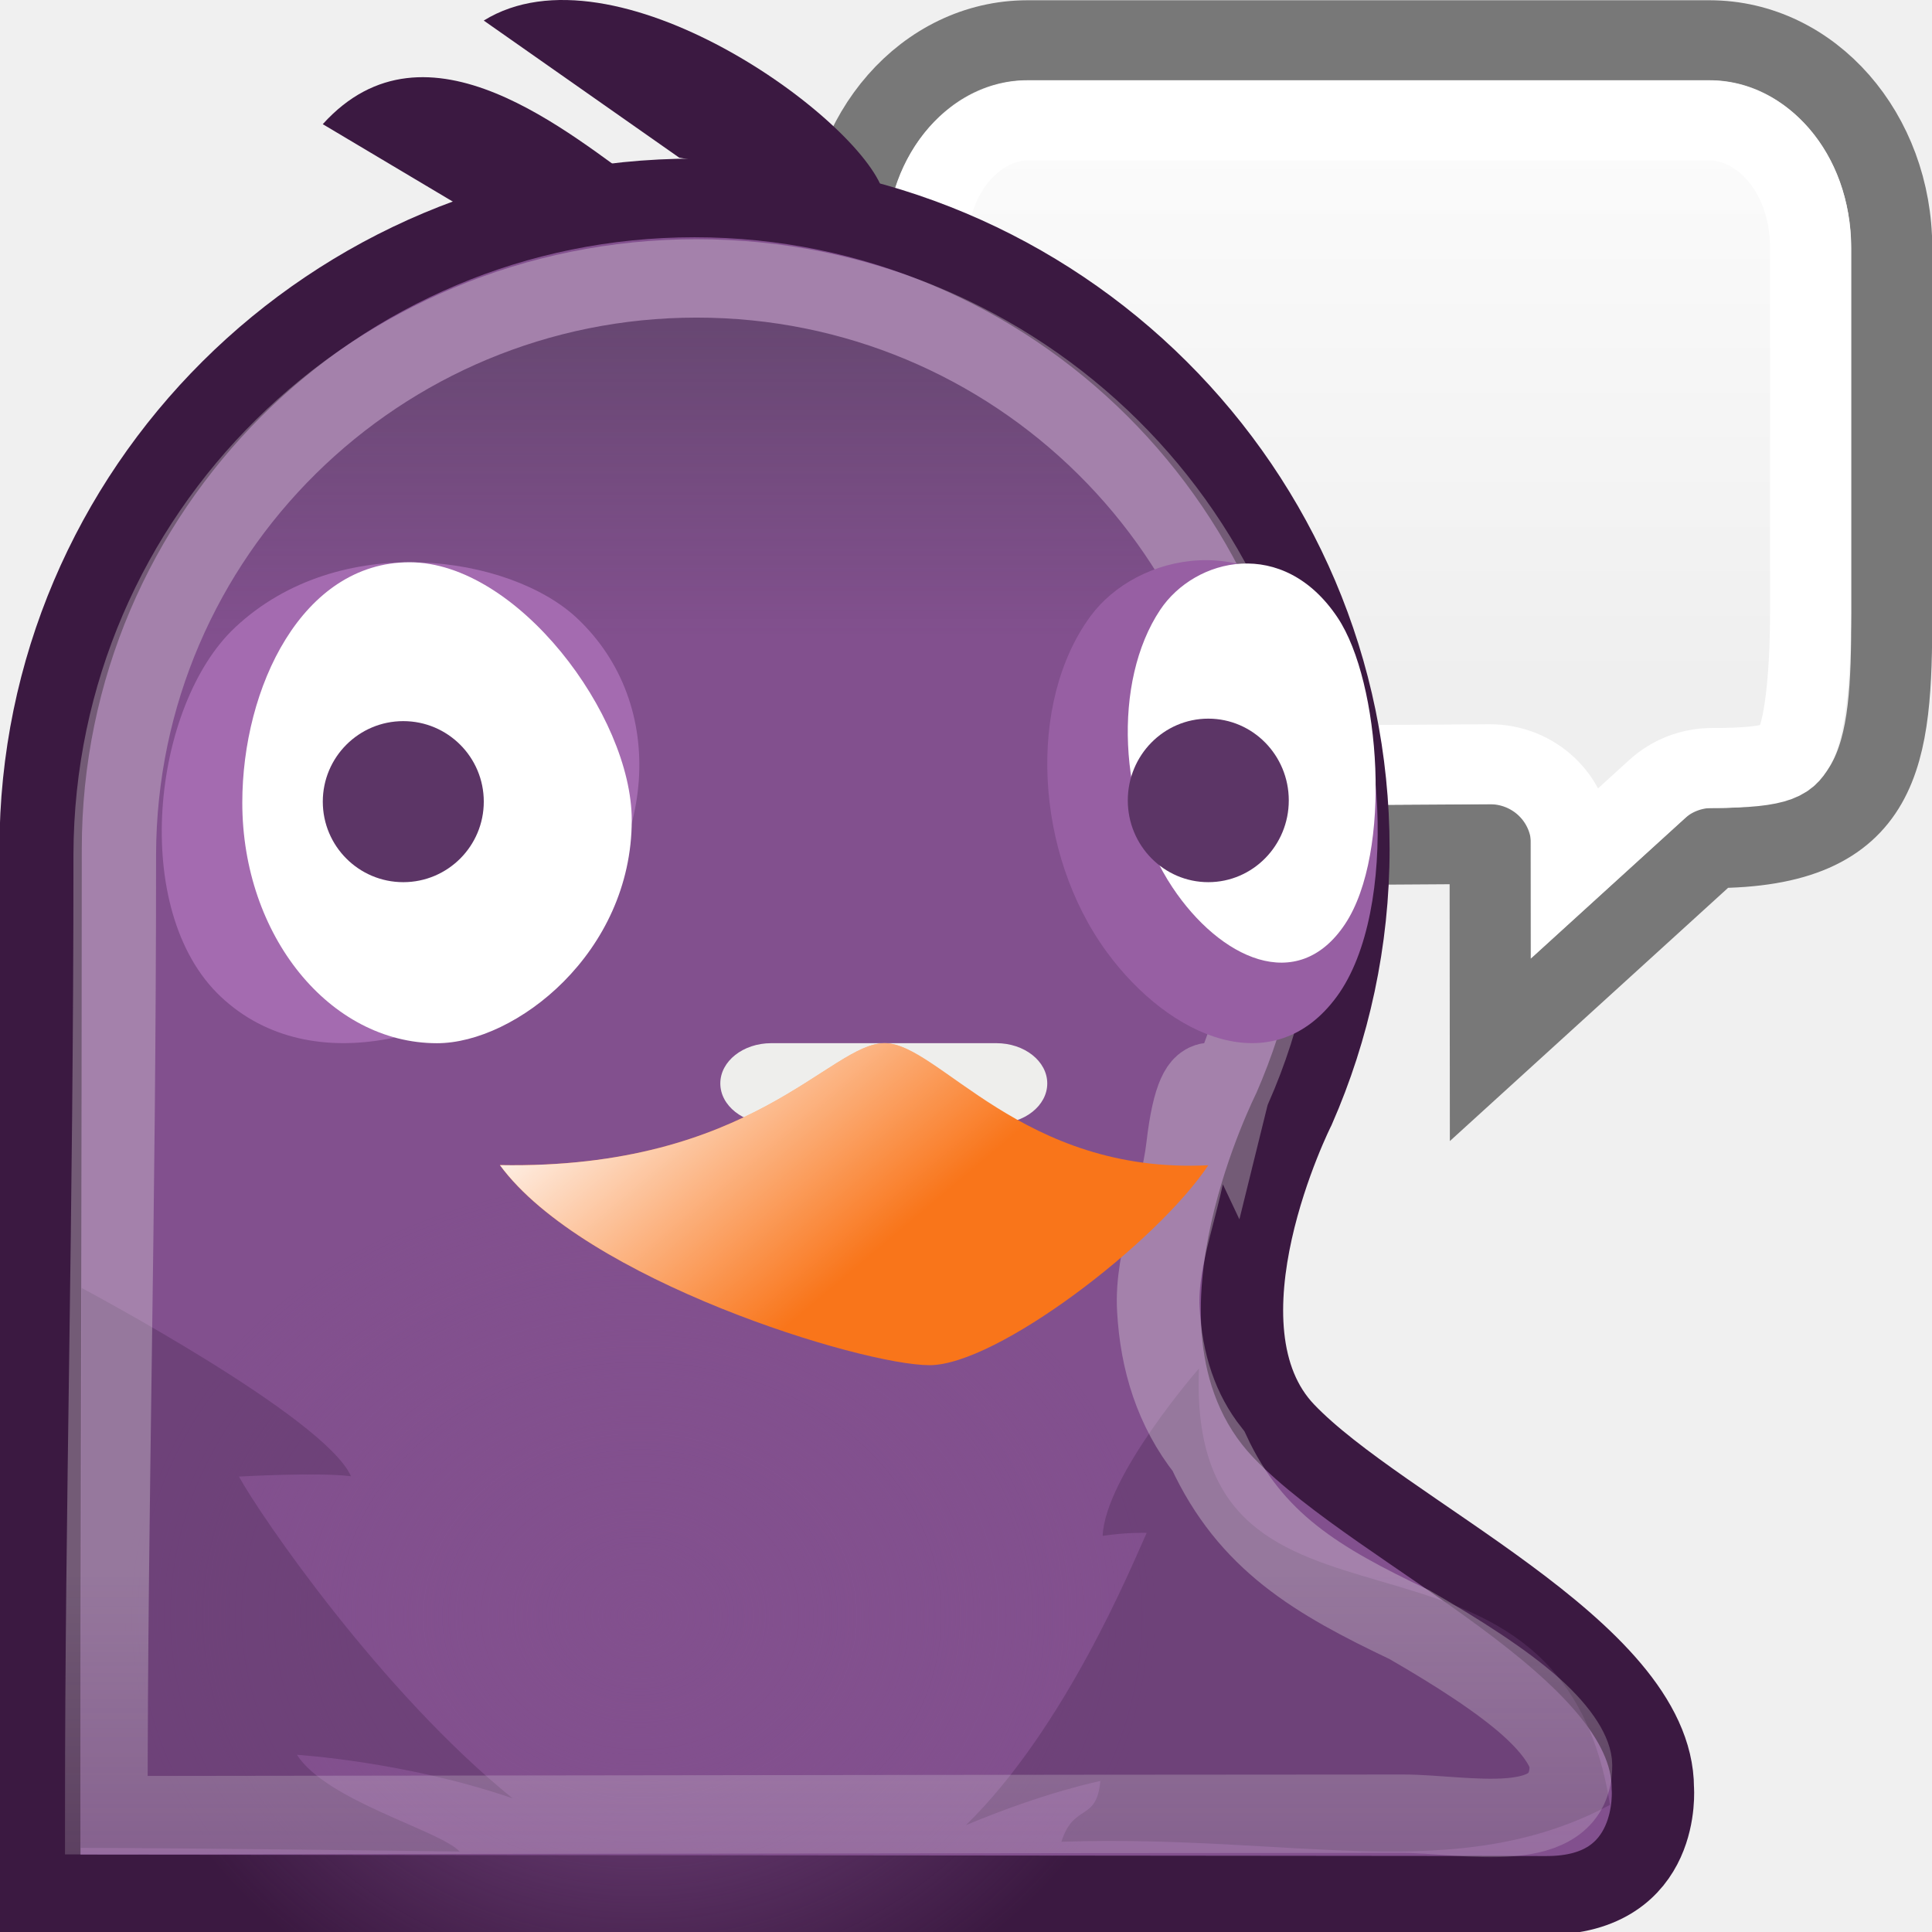
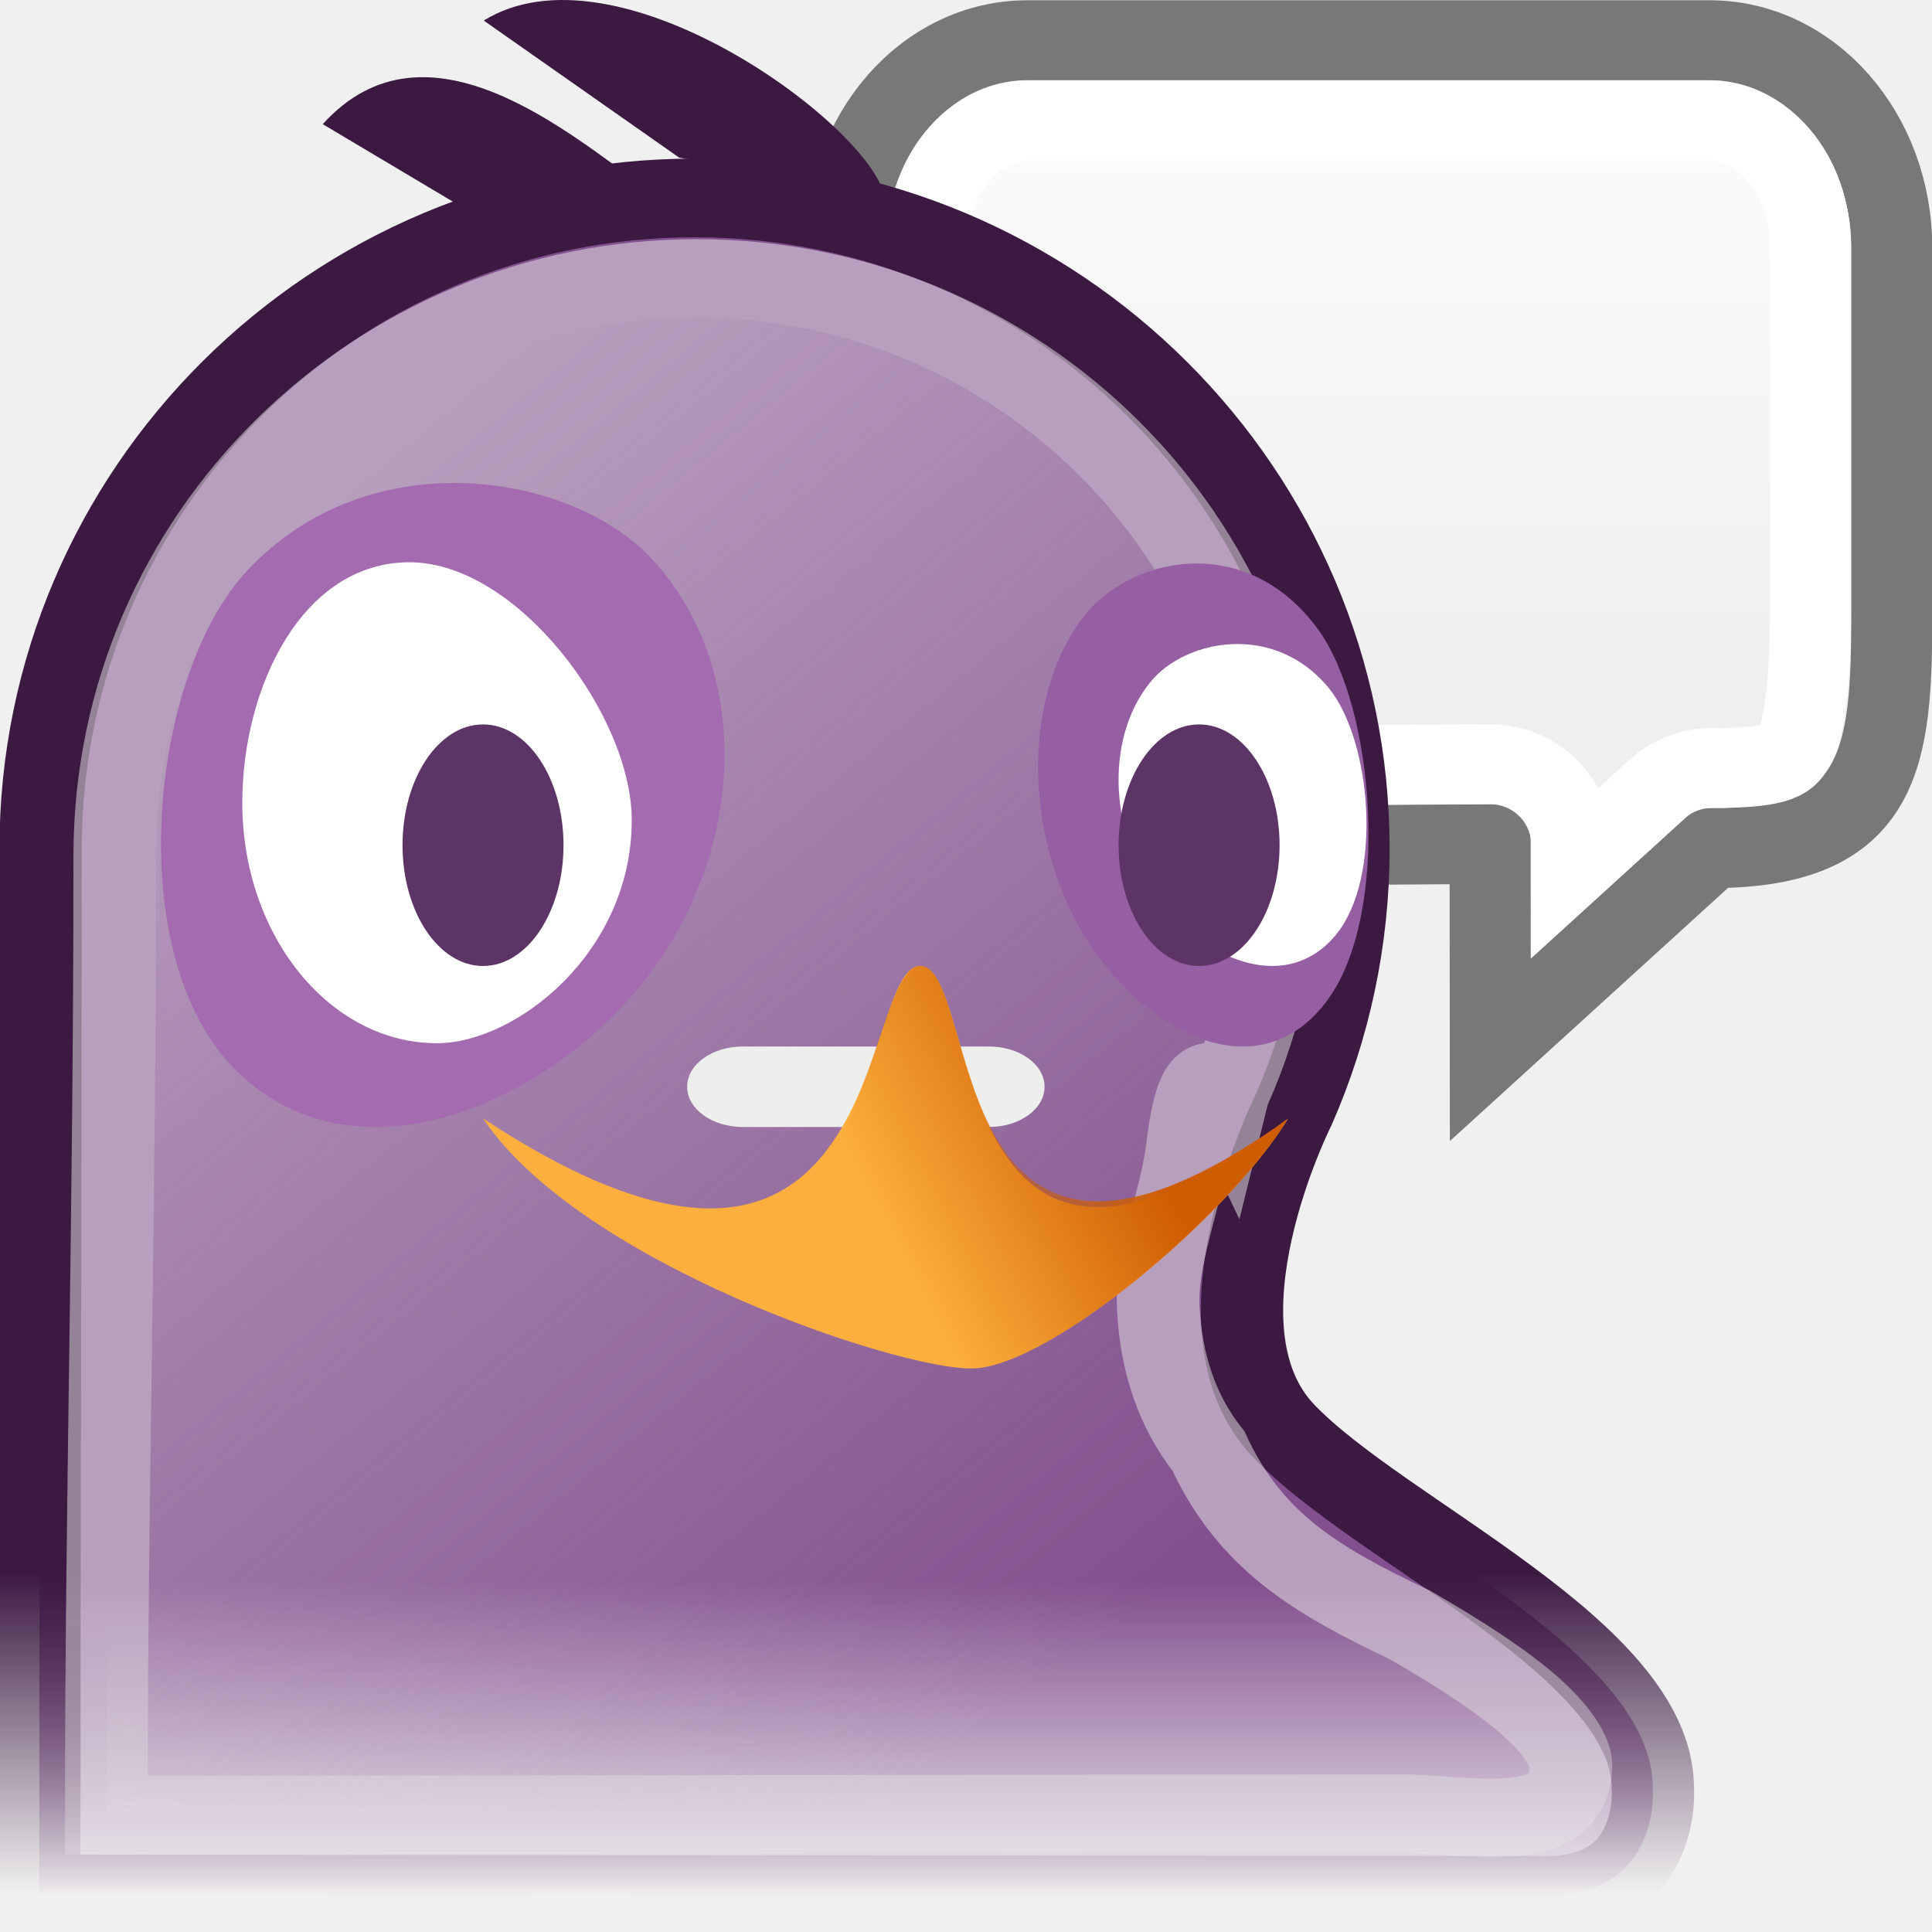
<svg xmlns="http://www.w3.org/2000/svg" xmlns:xlink="http://www.w3.org/1999/xlink" width="24" height="24" id="svg4345" version="1.0">
  <defs id="defs4347">
+     <linearGradient id="linearGradient3124">
+       <stop style="stop-color:#3b1941;stop-opacity:1;" offset="0" id="stop3126" />
+       <stop style="stop-color:#3b1941;stop-opacity:0;" offset="1" id="stop3128" />
+     </linearGradient>
+     <linearGradient id="linearGradient3116">
+       <stop style="stop-color:#82508e;stop-opacity:1;" offset="0" id="stop3118" />
+       <stop style="stop-color:#82508e;stop-opacity:0;" offset="1" id="stop3120" />
+     </linearGradient>
+     <linearGradient id="linearGradient3108">
+       <stop style="stop-color:#eeeeec;stop-opacity:1;" offset="0" id="stop3110" />
+       <stop style="stop-color:#eeeeec;stop-opacity:0;" offset="1" id="stop3112" />
+     </linearGradient>
    <linearGradient id="linearGradient5438">
      <stop style="stop-color:white;stop-opacity:1;" offset="0" id="stop5440" />
      <stop style="stop-color:white;stop-opacity:0;" offset="1" id="stop5442" />
    </linearGradient>
    <linearGradient id="linearGradient6817">
      <stop style="stop-color:white;stop-opacity:1;" offset="0" id="stop6819" />
      <stop style="stop-color:white;stop-opacity:0;" offset="1" id="stop6821" />
    </linearGradient>
    <linearGradient id="linearGradient6537">
      <stop style="stop-color:white;stop-opacity:1;" offset="0" id="stop6539" />
      <stop style="stop-color:white;stop-opacity:0;" offset="1" id="stop6541" />
    </linearGradient>
    <linearGradient id="linearGradient6506">
      <stop style="stop-color:#eeeeec;stop-opacity:1;" offset="0" id="stop6508" />
      <stop style="stop-color:#eeeeec;stop-opacity:0;" offset="1" id="stop6510" />
-     </linearGradient>
-     <linearGradient id="linearGradient5304">
-       <stop style="stop-color:#2e3436;stop-opacity:1;" offset="0" id="stop5306" />
-       <stop style="stop-color:#2e3436;stop-opacity:0;" offset="1" id="stop5308" />
-     </linearGradient>
-     <linearGradient id="linearGradient5280">
-       <stop style="stop-color:#82508e;stop-opacity:1;" offset="0" id="stop5282" />
-       <stop style="stop-color:#82508e;stop-opacity:0;" offset="1" id="stop5284" />
    </linearGradient>
    <linearGradient id="linearGradient2804">
      <stop style="stop-color:black;stop-opacity:0;" offset="0" id="stop2806" />
      <stop id="stop2812" offset="0.5" style="stop-color:black;stop-opacity:1;" />
      <stop style="stop-color:black;stop-opacity:0;" offset="1" id="stop2808" />
    </linearGradient>
    <radialGradient xlink:href="#linearGradient25546" id="radialGradient25572" gradientUnits="userSpaceOnUse" gradientTransform="matrix(1,0,0,0.994693,0,4.16407e-2)" cx="7.884" cy="1.51" fx="7.884" fy="1.51" r="8.488" />
    <radialGradient xlink:href="#linearGradient25546" id="radialGradient25568" gradientUnits="userSpaceOnUse" gradientTransform="matrix(1,0,0,0.994693,0,4.16407e-2)" cx="7.884" cy="0.145" fx="7.884" fy="0.145" r="8.488" />
    <linearGradient id="linearGradient25546">
      <stop style="stop-color:white;stop-opacity:1;" offset="0" id="stop25548" />
      <stop style="stop-color:white;stop-opacity:0;" offset="1" id="stop25550" />
    </linearGradient>
    <radialGradient xlink:href="#linearGradient25546" id="radialGradient25554" cx="7.884" cy="2.624" fx="7.884" fy="2.624" r="8.488" gradientTransform="matrix(1.131317,0,0,1.125313,-1.035262,-0.301139)" gradientUnits="userSpaceOnUse" />
    <linearGradient id="linearGradient3800">
      <stop style="stop-color:#f4d9b1;stop-opacity:1;" offset="0" id="stop3802" />
      <stop style="stop-color:#df9725;stop-opacity:1;" offset="1" id="stop3804" />
    </linearGradient>
-     <radialGradient xlink:href="#linearGradient5280" id="radialGradient5286" cx="15.005" cy="39.809" fx="15.005" fy="39.809" r="9.723" gradientTransform="matrix(1,0,0,0.732283,0,10.65742)" gradientUnits="userSpaceOnUse" />
-     <linearGradient xlink:href="#linearGradient5304" id="linearGradient5310" x1="12.606" y1="15.069" x2="12.606" y2="21.152" gradientUnits="userSpaceOnUse" />
-     <linearGradient xlink:href="#linearGradient6506" id="linearGradient6512" x1="15.646" y1="39.743" x2="15.646" y2="53.502" gradientUnits="userSpaceOnUse" />
-     <linearGradient xlink:href="#linearGradient6537" id="linearGradient6543" x1="30.5" y1="0.034" x2="30.5" y2="23.559" gradientUnits="userSpaceOnUse" />
+     <linearGradient xlink:href="#linearGradient6506" id="linearGradient6512" x1="15.646" y1="40.434" x2="15.646" y2="50.727" gradientUnits="userSpaceOnUse" />
    <linearGradient xlink:href="#linearGradient6817" id="linearGradient6823" x1="0.239" y1="38.95" x2="5.709" y2="42.983" gradientUnits="userSpaceOnUse" />
    <linearGradient xlink:href="#linearGradient5438" id="linearGradient5444" x1="30.152" y1="-0.865" x2="30.152" y2="23.012" gradientUnits="userSpaceOnUse" />
+     <linearGradient gradientUnits="userSpaceOnUse" y2="44.272" x2="5.537" y1="39.902" x1="-1.684" id="linearGradient6569" xlink:href="#linearGradient6563" />
+     <linearGradient gradientUnits="userSpaceOnUse" y2="23.559" x2="30.5" y1="0.034" x1="30.5" id="linearGradient2089" xlink:href="#linearGradient6537" />
+     <linearGradient gradientUnits="userSpaceOnUse" y2="50.08" x2="14.943" y1="39.743" x1="15.646" id="linearGradient2087" xlink:href="#linearGradient6506" />
+     <linearGradient id="linearGradient2081">
+       <stop id="stop2083" offset="0" style="stop-color:#f4d9b1;stop-opacity:1;" />
+       <stop id="stop2085" offset="1" style="stop-color:#df9725;stop-opacity:1;" />
+     </linearGradient>
+     <radialGradient gradientUnits="userSpaceOnUse" gradientTransform="matrix(1.131317,0,0,1.125313,-1.035262,-0.301139)" r="8.488" fy="2.624" fx="7.884" cy="2.624" cx="7.884" id="radialGradient2079" xlink:href="#linearGradient25546" />
+     <radialGradient r="8.488" fy="0.145" fx="7.884" cy="0.145" cx="7.884" gradientTransform="matrix(1,0,0,0.994693,0,4.16407e-2)" gradientUnits="userSpaceOnUse" id="radialGradient2071" xlink:href="#linearGradient25546" />
+     <radialGradient r="8.488" fy="1.51" fx="7.884" cy="1.51" cx="7.884" gradientTransform="matrix(1,0,0,0.994693,0,4.16407e-2)" gradientUnits="userSpaceOnUse" id="radialGradient2069" xlink:href="#linearGradient25546" />
+     <linearGradient id="linearGradient2061">
+       <stop id="stop2063" offset="0" style="stop-color:black;stop-opacity:0;" />
+       <stop style="stop-color:black;stop-opacity:1;" offset="0.5" id="stop2065" />
+       <stop id="stop2067" offset="1" style="stop-color:black;stop-opacity:0;" />
+     </linearGradient>
+     <linearGradient id="linearGradient6563">
+       <stop id="stop6565" offset="0" style="stop-color:white;stop-opacity:1;" />
+       <stop id="stop6567" offset="1" style="stop-color:white;stop-opacity:0;" />
+     </linearGradient>
+     <linearGradient id="linearGradient2850">
+       <stop id="stop2852" offset="0" style="stop-color:#ce5c00;stop-opacity:1;" />
+       <stop id="stop2854" offset="1" style="stop-color:#ce5c00;stop-opacity:0;" />
+     </linearGradient>
+     <linearGradient id="linearGradient3958">
+       <stop id="stop3960" offset="0" style="stop-color:#eeeeec;stop-opacity:1;" />
+       <stop id="stop3962" offset="1" style="stop-color:#eeeeec;stop-opacity:0;" />
+     </linearGradient>
+     <linearGradient id="linearGradient3968">
+       <stop id="stop3970" offset="0" style="stop-color:#82508e;stop-opacity:1;" />
+       <stop id="stop3972" offset="1" style="stop-color:#82508e;stop-opacity:0;" />
+     </linearGradient>
+     <linearGradient id="linearGradient3976">
+       <stop id="stop3978" offset="0" style="stop-color:#3b1941;stop-opacity:1;" />
+       <stop id="stop3980" offset="1" style="stop-color:#3b1941;stop-opacity:0;" />
+     </linearGradient>
+     <linearGradient xlink:href="#linearGradient2850" id="linearGradient2149" gradientUnits="userSpaceOnUse" gradientTransform="matrix(0.769231,0,0,0.714287,-34.23081,-12.28573)" x1="21.786" y1="28.143" x2="17.786" y2="30.071" />
+     <radialGradient xlink:href="#linearGradient3958" id="radialGradient2191" gradientUnits="userSpaceOnUse" gradientTransform="matrix(1.116159,0,0,1.076653,-36.39499,-20.28695)" cx="9.064" cy="21.512" fx="9.064" fy="21.512" r="16.664" />
+     <linearGradient xlink:href="#linearGradient6506" id="linearGradient2193" gradientUnits="userSpaceOnUse" x1="15.646" y1="39.743" x2="15.646" y2="53.502" gradientTransform="matrix(0.660903,0,0,0.627207,-32.26852,-10.3201)" />
+     <linearGradient xlink:href="#linearGradient3968" id="linearGradient2196" gradientUnits="userSpaceOnUse" x1="16.133" y1="40.782" x2="16.133" y2="48.069" gradientTransform="matrix(0.67692,0,0,0.646801,-32.53568,-10.90841)" />
+     <linearGradient xlink:href="#linearGradient3976" id="linearGradient2198" gradientUnits="userSpaceOnUse" x1="12.096" y1="40.908" x2="12.096" y2="46.463" gradientTransform="matrix(0.67692,0,0,0.646801,-32.53568,-10.90841)" />
+     <linearGradient xlink:href="#linearGradient6537" id="linearGradient2201" gradientUnits="userSpaceOnUse" x1="30.5" y1="0.034" x2="30.5" y2="23.559" gradientTransform="matrix(0.668893,0,0,0.668627,-32.91377,-10.19246)" />
+     <linearGradient xlink:href="#linearGradient3108" id="linearGradient3114" x1="10.183" y1="16.618" x2="27.598" y2="36.645" gradientUnits="userSpaceOnUse" />
+     <linearGradient xlink:href="#linearGradient3116" id="linearGradient3122" x1="15.723" y1="39.585" x2="15.723" y2="45.765" gradientUnits="userSpaceOnUse" />
+     <linearGradient xlink:href="#linearGradient3124" id="linearGradient3130" x1="13.151" y1="39.394" x2="13.151" y2="45.552" gradientUnits="userSpaceOnUse" />
+     <linearGradient xlink:href="#linearGradient2850" id="linearGradient3146" gradientUnits="userSpaceOnUse" gradientTransform="matrix(0.769231,0,0,0.714287,-3.230767,-7.285729)" x1="21.786" y1="28.143" x2="17.786" y2="30.071" />
  </defs>
  <g id="layer1">
    <path style="fill:#efefef;fill-opacity:1;stroke:#787878;stroke-width:2.682;stroke-miterlimit:4;stroke-dasharray:none;stroke-opacity:1" d="M 17.892,1.5 C 14.554,1.5 11.861,4.611 11.861,8.469 L 11.861,20.531 C 11.861,24.389 14.79,28.553 18.129,28.553 L 33.206,28.455 L 33.212,35.36 L 40.55,28.593 C 46.238,28.593 46.5,25.478 46.5,20.728 L 46.5,8.469 C 46.5,4.611 43.807,1.5 40.469,1.5 L 17.892,1.5 z " id="path4547" transform="matrix(0.375302,0,0,0.370406,6.048447,-5.560909e-2)" />
    <path style="fill:url(#linearGradient5444);fill-opacity:1.0;stroke:white;stroke-width:2.682;stroke-miterlimit:4;stroke-dasharray:none;stroke-opacity:1" id="path5436" d="M 17.906,4.188 C 16.243,4.188 14.562,5.866 14.562,8.469 L 14.562,20.531 C 14.562,21.781 15.114,23.319 15.906,24.375 C 16.699,25.431 17.58,25.875 18.125,25.875 L 33.188,25.781 C 33.905,25.776 34.595,26.056 35.105,26.56 C 35.615,27.065 35.904,27.751 35.906,28.469 L 35.906,29.219 L 38.719,26.625 C 39.22,26.16 39.879,25.904 40.562,25.906 C 42.912,25.906 43.048,25.595 43.312,25.125 C 43.577,24.655 43.812,23.046 43.812,20.719 L 43.812,8.469 C 43.812,5.866 42.132,4.188 40.469,4.188 L 17.906,4.188 z " transform="matrix(0.375302,0,0,0.370406,6.048447,-5.560909e-2)" />
    <path style="opacity:1;fill:#75507b;fill-opacity:1" d="M 36.062,8 C 33.978,8 33.335,10.523 34.781,12.938 C 35.25,13.721 36.674,15.153 36.867,15.153 L 36.878,14.508 C 36.288,13.581 35.517,12.502 35.687,12.282 C 37.836,12.282 38,11.492 38,10.028 C 38,8.754 37.229,8 36.062,8 z " id="path6521" transform="matrix(1.747787,0,0,1.397993,-52.41719,-5.183942)" />
-     <path style="opacity:1;fill:#82508e;fill-opacity:1;stroke:#3b1941;stroke-width:1.511;stroke-miterlimit:4;stroke-dasharray:none;stroke-opacity:1" d="M 15,13 C 8.376,13 3,18.6 3,25.5 C 3,31.153 2.975,38.403 2.975,45.573 C 4.163,45.573 27.946,45.601 30.637,45.601 C 32.751,45.601 32.586,43.541 32.586,43.541 C 32.586,40.876 27.598,38.639 25.813,36.683 C 23.985,34.682 26,30.5 26,30.5 C 26.641,28.97 27,27.275 27,25.5 C 27,18.6 21.624,13 15,13 z " id="path5176" transform="matrix(0.67692,0,0,0.646801,-1.52611,-5.949693)" />
-     <path style="opacity:1;fill:url(#radialGradient5286);fill-opacity:1;stroke:none;stroke-width:1;stroke-miterlimit:4;stroke-dasharray:none;stroke-opacity:1" id="path5273" d="M 24.727 39.809 A 9.723 7.12 0 1 1  5.282,39.809 A 9.723 7.12 0 1 1  24.727 39.809 z" transform="matrix(0.661428,0,0,0.760624,-1.973841,-10.20757)" />
-     <path style="opacity:0.515;fill:#5c3466;fill-opacity:1;stroke:none;stroke-width:1;stroke-miterlimit:4;stroke-opacity:1" d="M -42.834,49.039 C -42.834,49.039 -42.816,44.71 -42.816,37.951 C -42.816,37.951 -39.031,40.51 -38.632,41.679 C -39.154,41.596 -40.372,41.686 -40.372,41.686 C -40.038,42.463 -38.164,45.952 -36.121,48.058 C -37.78,47.329 -39.471,47.196 -39.471,47.196 C -39.01,48.112 -37.25,48.692 -36.944,49.111 C -36.944,49.111 -41.348,49.039 -42.834,49.039 z " id="rect5312" transform="matrix(0.799568,0,0,0.627241,35.24855,-7.804428)" />
-     <path style="opacity:0.515;fill:#5c3466;fill-opacity:1;stroke:none;stroke-width:1;stroke-miterlimit:4;stroke-opacity:1" d="M -49.442,47.415 C -48.365,40.274 -40.69,44.766 -40.961,37.951 C -40.961,37.951 -39.025,40.28 -38.974,41.581 C -39.496,41.499 -39.882,41.516 -39.882,41.516 C -39.548,42.294 -38.197,45.748 -36.154,47.854 C -37.814,47.125 -38.926,46.898 -38.926,46.898 C -38.848,47.795 -38.376,47.369 -38.123,48.215 C -42.942,48.047 -46.253,49.196 -49.442,47.415 z " id="path5317" transform="matrix(-0.602064,0,0,0.572779,-9.767144,-4.737575)" />
-     <path transform="matrix(0.660903,0,0,0.627207,-1.258953,-5.361383)" style="opacity:0.31;fill:url(#linearGradient5310);fill-opacity:1;stroke:url(#linearGradient6512);stroke-width:1.553;stroke-miterlimit:4;stroke-opacity:1;stroke-dasharray:none" d="M 15,14.062 C 8.988,14.062 4.079,19.138 4.062,25.469 C 4.062,25.479 4.062,25.489 4.062,25.5 C 4.062,32.787 3.903,38.26 3.903,44.5 C 5.84,44.5 22.452,44.47 28.278,44.47 C 29.445,44.47 31.432,44.974 31.432,43.51 C 31.432,43.288 31.232,42.871 30.682,42.353 C 30.131,41.836 29.308,41.28 28.4,40.728 C 26.665,39.859 25.412,39.091 24.621,37.291 C 24.011,36.477 23.731,35.52 23.677,34.478 C 23.622,33.437 24.108,32.32 24.225,31.26 C 24.458,29.14 24.969,30.281 24.969,30.281 C 24.984,30.217 25.005,30.154 25.031,30.094 C 25.619,28.692 25.938,27.131 25.938,25.5 C 25.938,19.154 21.022,14.062 15,14.062 z " id="path5241" />
-     <path transform="matrix(-0.861857,-0.809791,0.812609,-0.76352,-5.667036,37.33378)" style="opacity:1;fill:#a46bb0;fill-opacity:1;stroke:none;stroke-width:1;stroke-miterlimit:4;stroke-opacity:1" d="M 13.257,24.626 C 13.257,26.227 11.828,27.317 10.864,27.317 C 9.543,27.317 8.471,26.017 8.471,24.416 C 8.471,23.024 9.206,21.515 10.527,21.515 C 11.848,21.515 13.257,23.361 13.257,24.626 z " id="path5160" />
+     <path style="opacity:1;fill:url(#linearGradient3122);fill-opacity:1.0;stroke:url(#linearGradient3130);stroke-width:1.511;stroke-miterlimit:4;stroke-dasharray:none;stroke-opacity:1" d="M 15,13 C 8.376,13 3,18.6 3,25.5 C 3,31.153 2.975,38.403 2.975,45.573 C 4.163,45.573 27.946,45.601 30.637,45.601 C 32.751,45.601 32.586,43.541 32.586,43.541 C 32.586,40.876 27.598,38.639 25.813,36.683 C 23.985,34.682 26,30.5 26,30.5 C 26.641,28.97 27,27.275 27,25.5 C 27,18.6 21.624,13 15,13 z " id="path5176" transform="matrix(0.67692,0,0,0.646801,-1.52611,-5.949693)" />
+     <path transform="matrix(0.660903,0,0,0.627207,-1.258953,-5.361383)" style="opacity:0.5;fill:url(#linearGradient3114);fill-opacity:1.0;stroke:url(#linearGradient6512);stroke-width:1.553;stroke-miterlimit:4;stroke-opacity:1;stroke-dasharray:none" d="M 15,14.062 C 8.988,14.062 4.079,19.138 4.062,25.469 C 4.062,25.479 4.062,25.489 4.062,25.5 C 4.062,32.787 3.903,38.26 3.903,44.5 C 5.84,44.5 22.452,44.47 28.278,44.47 C 29.445,44.47 31.432,44.974 31.432,43.51 C 31.432,43.288 31.232,42.871 30.682,42.353 C 30.131,41.836 29.308,41.28 28.4,40.728 C 26.665,39.859 25.412,39.091 24.621,37.291 C 24.011,36.477 23.731,35.52 23.677,34.478 C 23.622,33.437 24.108,32.32 24.225,31.26 C 24.458,29.14 24.969,30.281 24.969,30.281 C 24.984,30.217 25.005,30.154 25.031,30.094 C 25.619,28.692 25.938,27.131 25.938,25.5 C 25.938,19.154 21.022,14.062 15,14.062 z " id="path5241" />
+     <path style="fill:#a46bb0;fill-opacity:1;stroke:none;stroke-width:1;stroke-miterlimit:4;stroke-opacity:1" d="M 3.073,7.086 C 4.608,5.449 7.106,5.885 8.086,6.931 C 9.429,8.363 9.274,10.855 7.738,12.492 C 6.404,13.915 4.21,14.661 2.866,13.228 C 1.523,11.796 1.86,8.38 3.073,7.086 z " id="path3138" />
    <path transform="matrix(1.010846,0,0,1.029732,-5.552971,-15.17001)" style="opacity:1;fill:white;fill-opacity:1;stroke:none;stroke-width:1;stroke-miterlimit:4;stroke-opacity:1" d="M 13.257,24.626 C 13.257,26.227 11.828,27.317 10.864,27.317 C 9.543,27.317 8.471,26.017 8.471,24.416 C 8.471,23.024 9.206,21.515 10.527,21.515 C 11.848,21.515 13.257,23.361 13.257,24.626 z " id="path5157" />
-     <path style="opacity:1;fill:#5c3566;fill-opacity:1;stroke:none;stroke-width:1;stroke-miterlimit:4;stroke-dasharray:none;stroke-opacity:1" id="path5162" d="M 11.411 24.312 A 1.241 1.295 0 1 1  8.929,24.312 A 1.241 1.295 0 1 1  11.411 24.312 z" transform="matrix(0.805757,0,0,0.772415,-3.184731,-8.820615)" />
-     <path transform="matrix(0.596326,-0.813274,-0.562251,-0.766804,22.42583,37.43862)" style="opacity:1;fill:#975fa3;fill-opacity:1;stroke:none;stroke-width:1;stroke-miterlimit:4;stroke-opacity:1" d="M 13.257,24.626 C 13.257,26.227 11.828,27.317 10.864,27.317 C 9.543,27.317 8.471,26.017 8.471,24.416 C 8.471,23.024 9.206,21.515 10.527,21.515 C 11.848,21.515 13.257,23.361 13.257,24.626 z " id="path5167" />
-     <path transform="matrix(0.447398,-0.672135,-0.421833,-0.633728,21.07418,32.19024)" style="opacity:1;fill:white;fill-opacity:1;stroke:none;stroke-width:1;stroke-miterlimit:4;stroke-opacity:1" d="M 13.257,24.626 C 13.257,26.227 11.828,27.317 10.864,27.317 C 9.543,27.317 8.471,26.017 8.471,24.416 C 8.471,23.024 9.206,21.515 10.527,21.515 C 11.848,21.515 13.257,23.361 13.257,24.626 z " id="path5169" />
-     <path style="opacity:1;fill:#5c3566;fill-opacity:1;stroke:none;stroke-width:1;stroke-miterlimit:4;stroke-dasharray:none;stroke-opacity:1" id="path5171" d="M 11.411 24.312 A 1.241 1.295 0 1 1  8.929,24.312 A 1.241 1.295 0 1 1  11.411 24.312 z" transform="matrix(0.805756,0,0,0.784291,6.815275,-9.124735)" />
-     <rect style="opacity:1;fill:#eeeeec;fill-opacity:1;stroke:none;stroke-width:1;stroke-miterlimit:4;stroke-dasharray:none;stroke-opacity:1" id="rect5215" width="5.607" height="2.179" x="16" y="27" transform="matrix(0.724348,0,0,0.459012,-2.641559,0.565398)" rx="0.874" ry="1.089" />
-     <path transform="matrix(0.798987,0,0,0.495994,7.007995,-6.360384)" style="fill:#f9751a;fill-opacity:1;stroke:none;stroke-width:1.028;stroke-miterlimit:4;stroke-opacity:1" d="M -0.999,42.004 C 2.929,42.118 4.128,38.95 4.983,38.95 C 5.826,38.95 7.116,42.24 10.015,42.008 C 9.207,43.955 6.727,47.015 5.681,47.015 C 4.623,47.015 0.312,44.881 -0.999,42.004 z " id="rect5187" />
+     <path style="opacity:1;fill:#5c3566;fill-opacity:1;stroke:none;stroke-width:1;stroke-miterlimit:4;stroke-dasharray:none;stroke-opacity:1" id="path5162" d="M 11.411 24.312 A 1.241 1.295 0 1 1  8.929,24.312 A 1.241 1.295 0 1 1  11.411 24.312 z" transform="matrix(0.805757,0,0,1.158621,-2.194263,-17.66897)" />
    <path transform="matrix(0.670792,0,0,0.486348,-3.805943,-3.90166)" style="fill:#3b1941;fill-opacity:1;stroke:none;stroke-width:1;stroke-miterlimit:4;stroke-opacity:1" d="M 11.651,11.194 C 13.578,8.251 16.249,11.482 17.614,12.804 L 14.761,13.748 L 11.651,11.194 z " id="path5192" />
    <path transform="matrix(0.851014,0,0,0.554879,-3.938174,-5.194599)" style="fill:#3b1941;fill-opacity:1;stroke:none;stroke-width:1;stroke-miterlimit:4;stroke-opacity:1" d="M 11.689,9.822 C 13.591,8.016 17.175,11.994 17.52,13.65 L 14.543,12.892 L 11.689,9.822 z " id="rect5189" />
-     <path transform="matrix(0.798987,0,0,0.495994,7.007995,-6.360384)" style="fill:url(#linearGradient6823);fill-opacity:1;stroke:none;stroke-width:1.028;stroke-miterlimit:4;stroke-opacity:1" d="M -0.999,42.004 C 2.929,42.118 4.128,38.95 4.983,38.95 C 5.826,38.95 7.116,42.24 10.015,42.008 C 9.207,43.955 6.727,47.015 5.681,47.015 C 4.623,47.015 0.312,44.881 -0.999,42.004 z " id="path6815" />
+     <rect style="opacity:0.231;fill:#2e3436;fill-opacity:1;stroke:none;stroke-width:1;stroke-miterlimit:4;stroke-dasharray:none;stroke-opacity:1" id="rect3034" width="36" height="3" x="-84.445" y="32.425" rx="2.041" ry="1.5" />
+     <path style="fill:#975fa3;fill-opacity:1;stroke:none;stroke-width:1;stroke-miterlimit:4;stroke-opacity:1" d="M 16.371,7.815 C 15.471,6.587 14.006,6.914 13.431,7.698 C 12.643,8.773 12.735,10.641 13.635,11.869 C 14.417,12.936 15.704,13.496 16.492,12.421 C 17.28,11.347 17.082,8.785 16.371,7.815 z " id="path3132" />
+     <path style="fill:white;fill-opacity:1;stroke:none;stroke-width:1;stroke-miterlimit:4;stroke-opacity:1" d="M 16.503,8.543 C 15.827,7.725 14.729,7.943 14.297,8.465 C 13.706,9.182 13.775,10.427 14.45,11.246 C 15.037,11.957 16.003,12.33 16.594,11.614 C 17.185,10.898 17.037,9.19 16.503,8.543 z " id="path3134" />
+     <path style="fill:#5c3566;fill-opacity:1;stroke:none;stroke-width:1;stroke-miterlimit:4;stroke-dasharray:none;stroke-opacity:1" id="path3136" d="M 11.411 24.312 A 1.241 1.295 0 1 1  8.929,24.312 A 1.241 1.295 0 1 1  11.411 24.312 z" transform="matrix(0.805756,0,0,1.158621,6.70093,-17.66895)" />
+     <rect style="fill:#eeeeec;fill-opacity:1;stroke:none;stroke-width:1;stroke-miterlimit:4;stroke-dasharray:none;stroke-opacity:1" id="rect3140" width="4.44" height="1" x="8.536" y="13" rx="0.692" ry="0.5" />
+     <path style="fill:#fcaf3e;fill-opacity:1;stroke:none;stroke-width:1.028;stroke-miterlimit:4;stroke-opacity:1" d="M 6,13.893 C 11.089,17.243 10.655,12 11.431,12 C 12.197,12 11.699,17.202 16,13.896 C 15.267,15.103 13.015,17 12.065,17 C 11.105,17 7.191,15.677 6,13.893 z " id="path3142" />
+     <path style="fill:url(#linearGradient3146);fill-opacity:1;stroke:none;stroke-width:1.028;stroke-miterlimit:4;stroke-opacity:1" d="M 6,13.893 C 10.74,18.171 10.655,12 11.431,12 C 12.197,12 11.641,17.028 16,13.896 C 15.267,15.103 13.015,17 12.065,17 C 11.105,17 7.191,15.677 6,13.893 z " id="path3144" />
  </g>
</svg>
